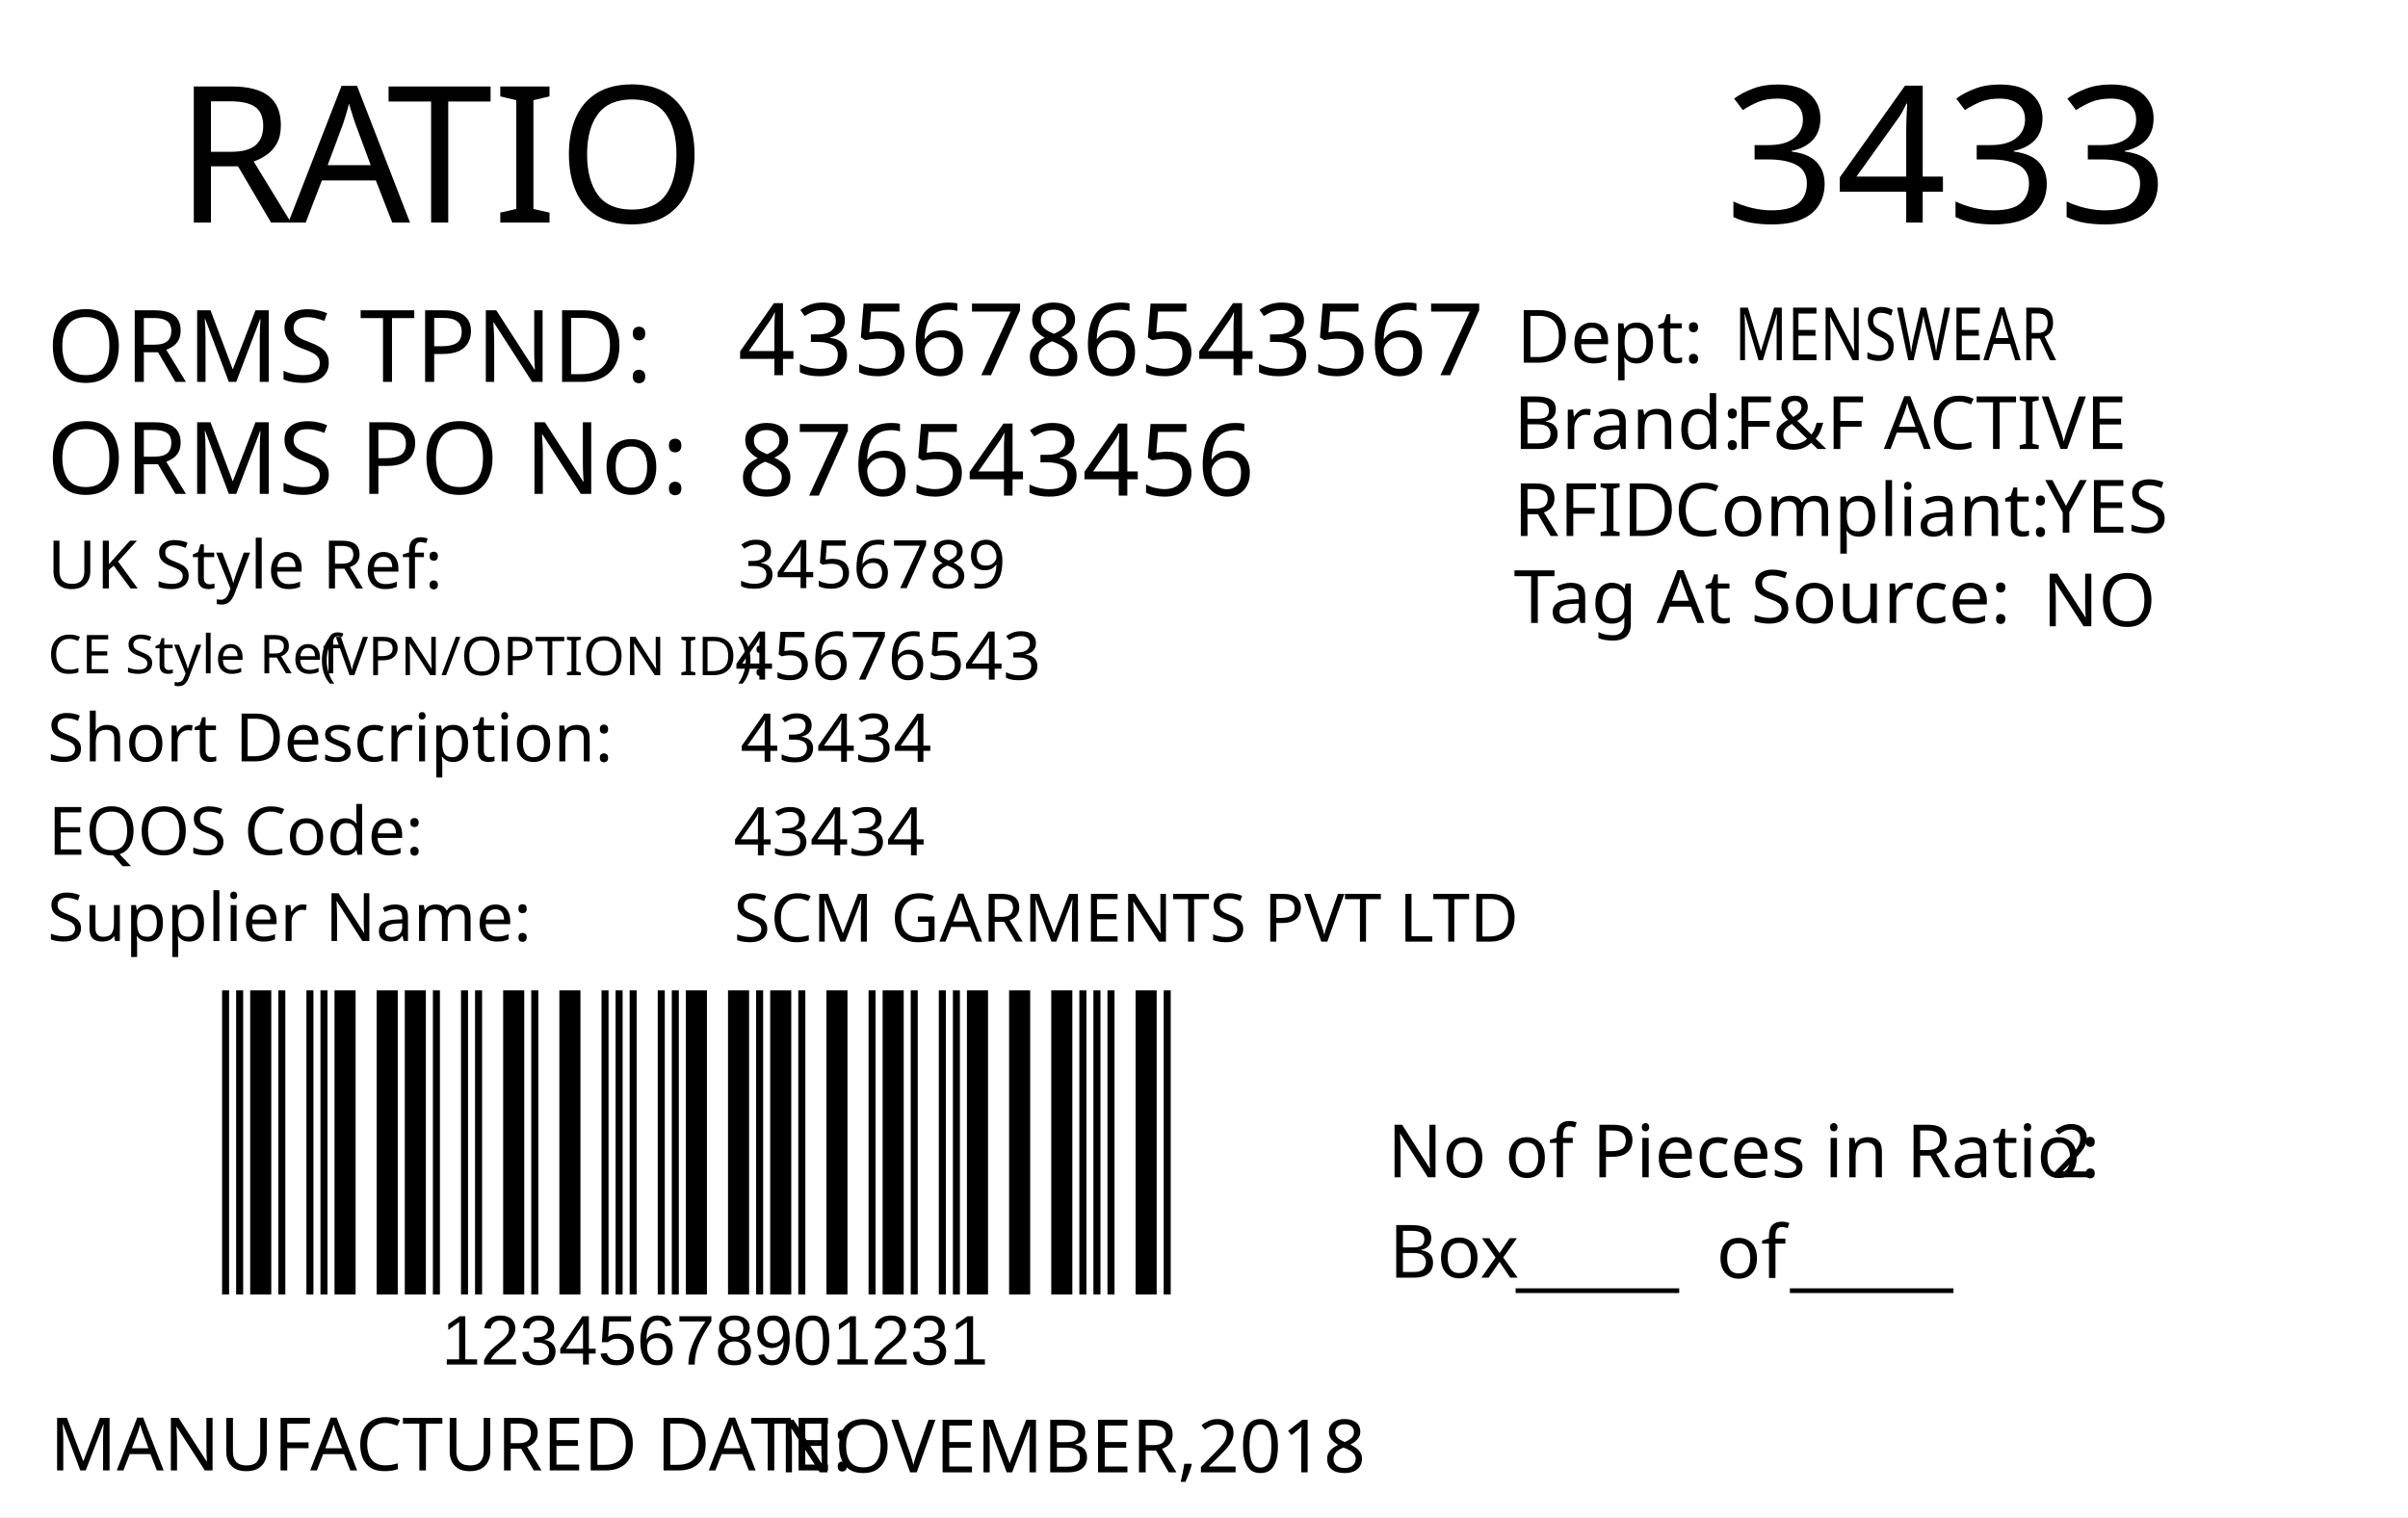
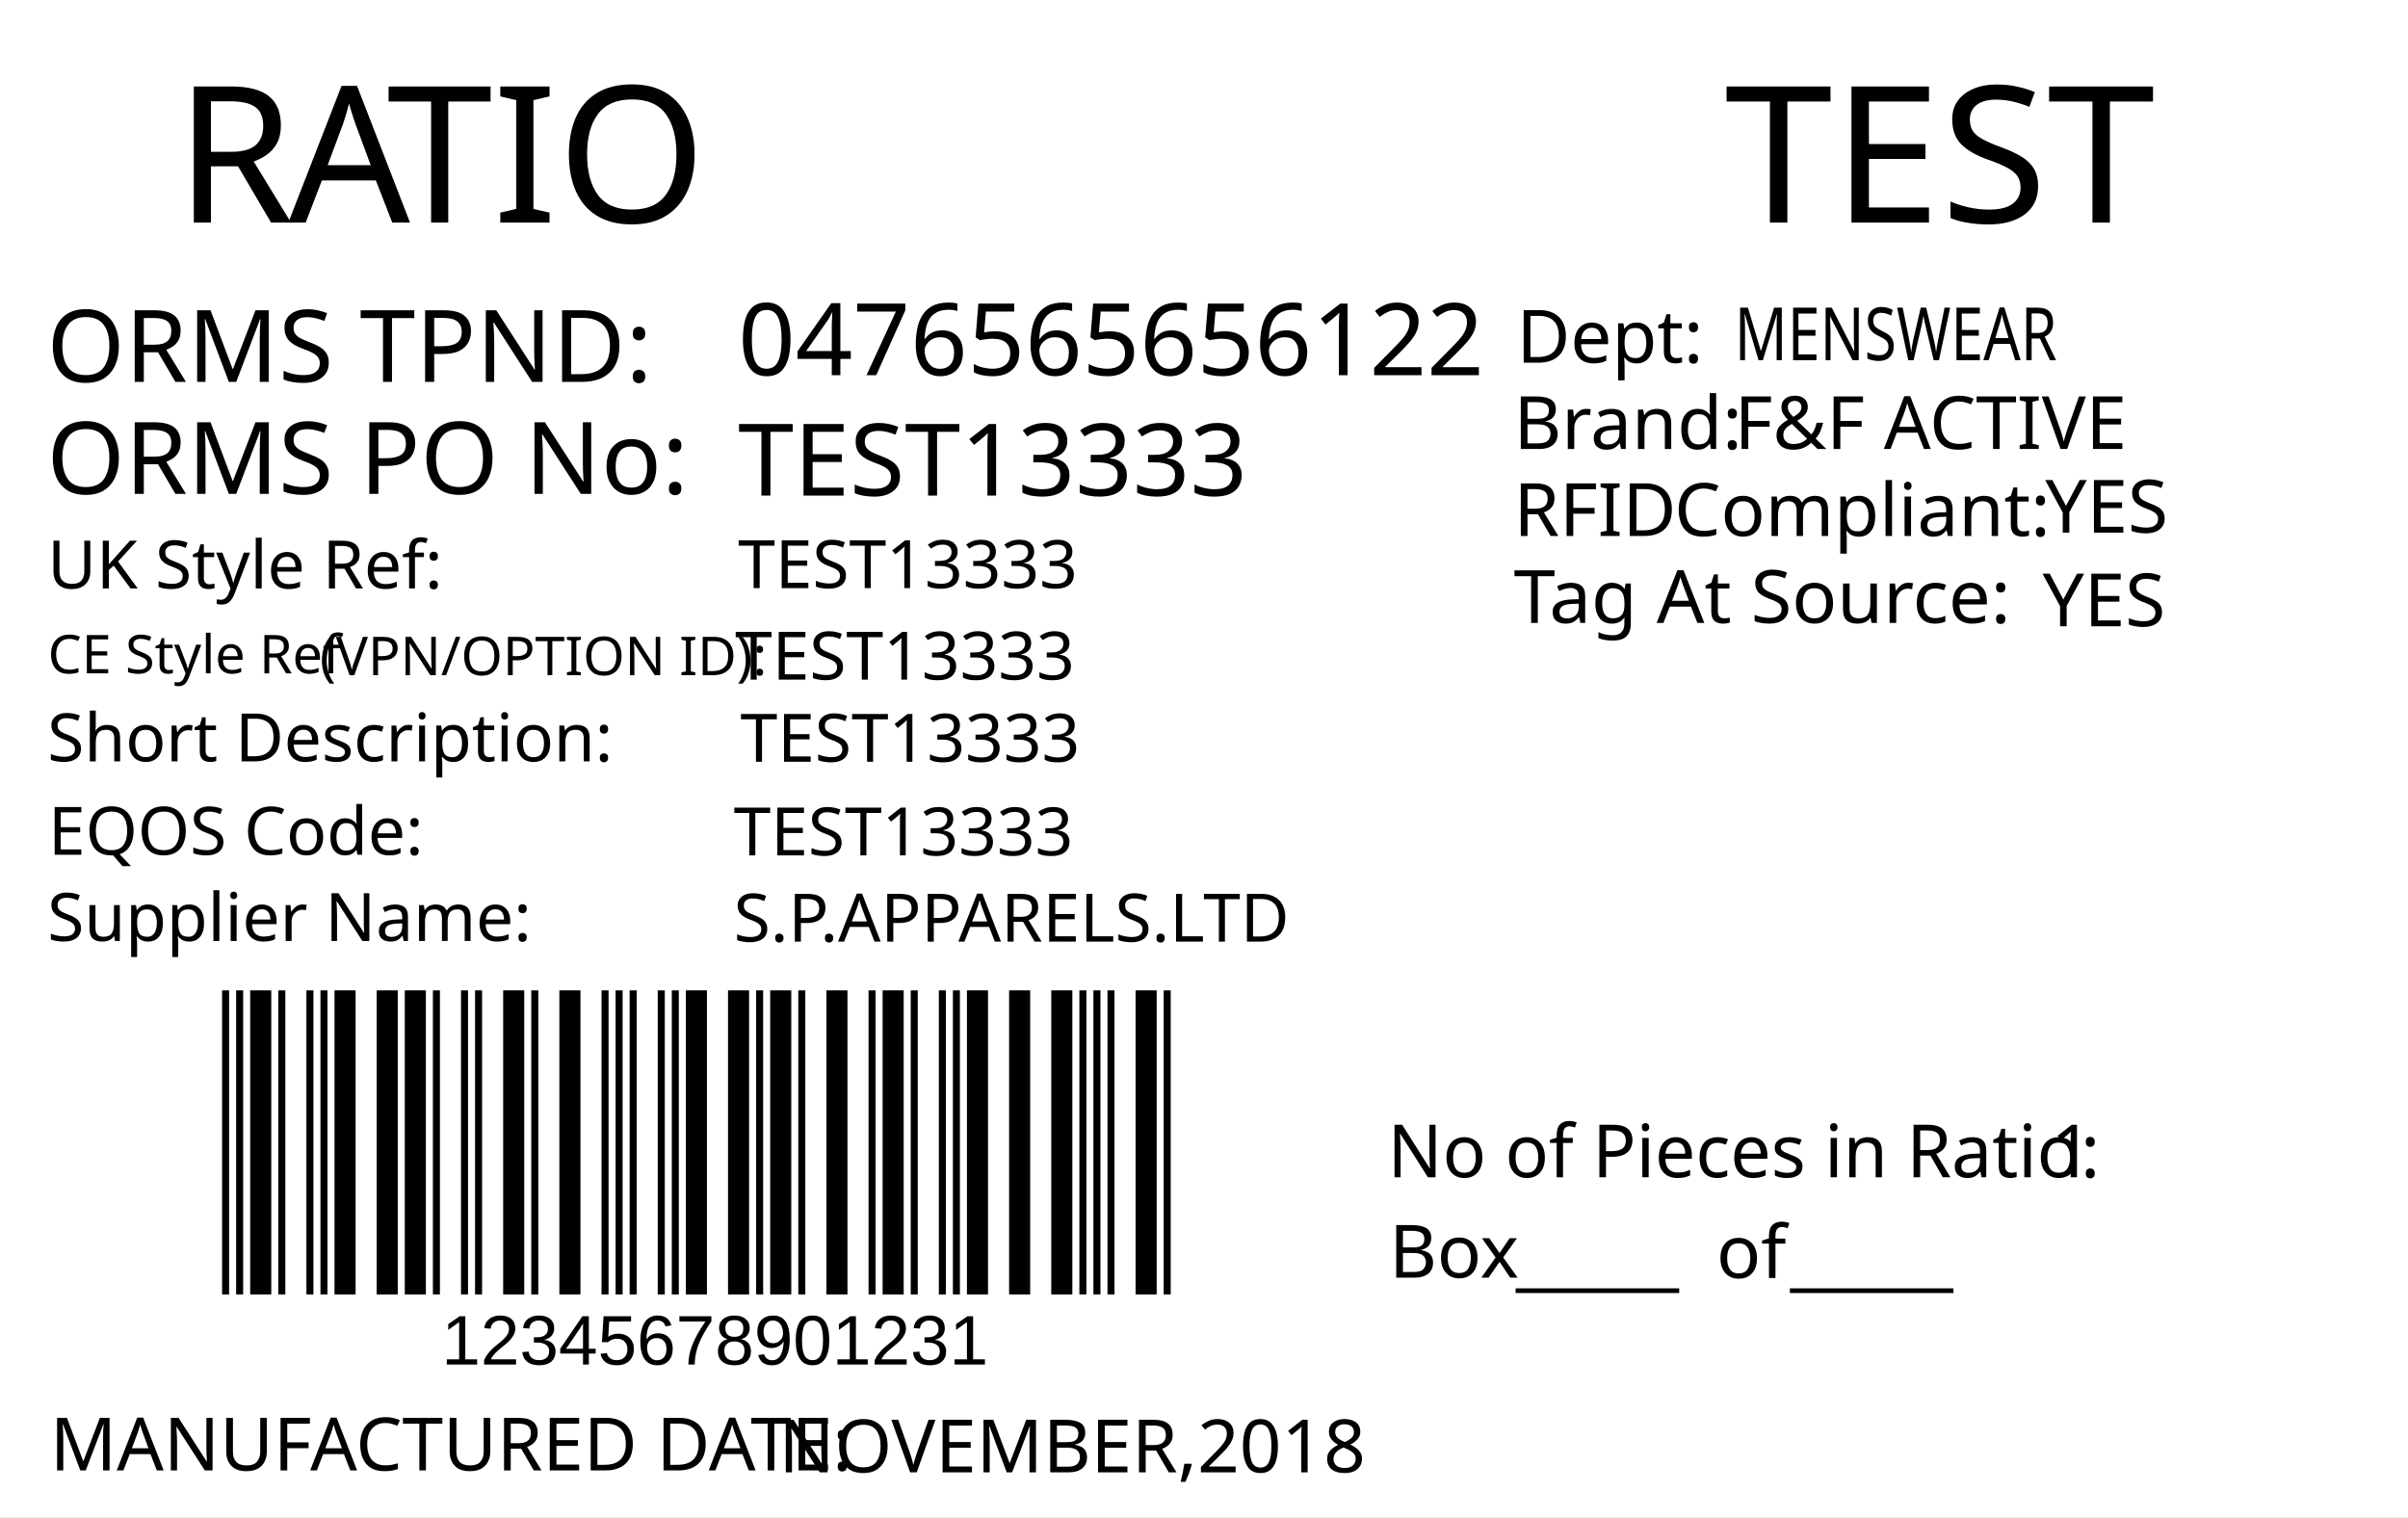
<svg xmlns="http://www.w3.org/2000/svg" version="1.1" id="Layer_1" x="0px" y="0px" viewBox="0 0 360 226.8" style="enable-background:new 0 0 360 226.8;" xml:space="preserve">
  <g>
    <rect y="0" style="fill:#FFFFFF;" width="360" height="226.8" />
  </g>
  <g>
    <text transform="matrix(1 0 0 1 26.2101 33.2706)" style="fill:#010101; font-family:'FranklinGothicBT-RomanCondensed', FrankGoth Cn BT; font-size:28.5px;">R</text>
    <text transform="matrix(1 0 0 1 43.1101 33.2706)" style="fill:#010101; font-family:'FranklinGothicBT-RomanCondensed', FrankGoth Cn BT; font-size:28.5px;">A</text>
    <text transform="matrix(1 0 0 1 57.8101 33.2706)" style="fill:#010101; font-family:'FranklinGothicBT-RomanCondensed', FrankGoth Cn BT; font-size:28.5px;">TIO</text>
  </g>
  <text transform="matrix(0.9824 0 0 1 207.4434 176.0099)" style="fill:#010101; font-family:'FranklinGothicBT-RomanCondensed', FrankGoth Cn BT; font-size:11px;">No of Pieces in Ratio:</text>
  <text transform="matrix(1 0 0 1 207.6777 191.0099)" style="fill:#010101; font-family:'FranklinGothicBT-RomanCondensed', FrankGoth Cn BT; font-size:11px;">Box</text>
-   <text transform="matrix(0.9824 0 0 1 306.6689 176.0099)" style="fill:#010101; font-family:'FranklinGothicBT-RomanCondensed', FrankGoth Cn BT; font-size:11px;" id="pieces_in_ratio">2</text>
-   <text transform="matrix(1.0186 0 0 1 257.8419 33.272)" style="font-family:'FranklinGothicBT-RomanCondensed', FrankGoth Cn BT; font-size:28.5px;" id="season_code">3433</text>
+   <text transform="matrix(0.9824 0 0 1 306.6689 176.0099)" style="fill:#010101; font-family:'FranklinGothicBT-RomanCondensed', FrankGoth Cn BT; font-size:11px;" id="pieces_in_ratio">1</text>
+   <text transform="matrix(1.0186 0 0 1 257.8419 33.272)" style="font-family:'FranklinGothicBT-RomanCondensed', FrankGoth Cn BT; font-size:28.5px;" id="season_code">TEST</text>
  <g width="391" height="178" transform="matrix(0.3625 0 0 0.2548 30 129.001)" id="barcode">
    <svg id="ean-13" width="408.900px" height="328.02px" x="0px" y="0px" viewBox="0 0 463 222" version="1.1" font-size="30px" font-family="frankgothcnbt" style="transform: translate(0px, 0px);">
      <rect x="0" y="0" width="463" height="222" style="fill:#ffffff;" />
      <g transform="translate(10, 10)" style="fill:#000000;">
        <rect x="0" y="0" width="3.281" height="202" />
        <rect x="6.563" y="0" width="3.281" height="202" />
        <rect x="13.126" y="0" width="9.844" height="202" />
        <rect x="26.252" y="0" width="3.281" height="202" />
        <rect x="39.378" y="0" width="3.281" height="202" />
        <rect x="45.941" y="0" width="3.281" height="202" />
        <rect x="52.504" y="0" width="9.844" height="202" />
        <rect x="72.193" y="0" width="9.844" height="202" />
        <rect x="85.318" y="0" width="9.844" height="202" />
        <rect x="98.444" y="0" width="3.281" height="202" />
        <rect x="111.57" y="0" width="3.281" height="202" />
        <rect x="118.133" y="0" width="3.281" height="202" />
        <rect x="131.259" y="0" width="9.844" height="202" />
        <rect x="144.385" y="0" width="3.281" height="202" />
        <rect x="157.511" y="0" width="9.844" height="202" />
        <rect x="177.2" y="0" width="3.281" height="202" />
        <rect x="183.763" y="0" width="3.281" height="202" />
        <rect x="190.326" y="0" width="3.281" height="202" />
        <rect x="203.452" y="0" width="3.281" height="202" />
        <rect x="210.015" y="0" width="3.281" height="202" />
        <rect x="216.578" y="0" width="9.844" height="202" />
        <rect x="236.267" y="0" width="9.844" height="202" />
        <rect x="249.392" y="0" width="3.281" height="202" />
        <rect x="255.955" y="0" width="9.844" height="202" />
        <rect x="269.081" y="0" width="3.281" height="202" />
        <rect x="282.207" y="0" width="9.844" height="202" />
        <rect x="301.896" y="0" width="3.281" height="202" />
        <rect x="308.459" y="0" width="9.844" height="202" />
        <rect x="321.585" y="0" width="3.281" height="202" />
        <rect x="334.711" y="0" width="3.281" height="202" />
        <rect x="341.274" y="0" width="3.281" height="202" />
        <rect x="347.837" y="0" width="9.844" height="202" />
        <rect x="367.526" y="0" width="9.844" height="202" />
        <rect x="387.215" y="0" width="9.844" height="202" />
        <rect x="400.341" y="0" width="3.281" height="202" />
        <rect x="406.904" y="0" width="3.281" height="202" />
        <rect x="413.466" y="0" width="3.281" height="202" />
        <rect x="426.592" y="0" width="9.844" height="202" />
        <rect x="439.718" y="0" width="3.281" height="202" />
      </g>
    </svg>
  </g>
  <text transform="matrix(1 0 0 1 226.6045 191.6242)" style="font-family:'FranklinGothicBT-RomanCondensed', FrankGoth Cn BT; font-size:11px;">_____</text>
  <text transform="matrix(1 0 0 1 267.6045 191.6242)" style="font-family:'FranklinGothicBT-RomanCondensed', FrankGoth Cn BT; font-size:11px;">_____</text>
  <text transform="matrix(1 0 0 1 256.6045 191.0617)" style="font-family:'FranklinGothicBT-RomanCondensed', FrankGoth Cn BT; font-size:11px;">of</text>
  <text transform="matrix(1 0 0 1 66 204.0012)" style="font-family:Myriad, Myriad Roman, Arial, sans-serif; font-size:10.5px;" id="barcode_number">12345678901231</text>
  <text transform="matrix(1 0 0 1 6.9752 57.0918)" style="fill:#010101; font-family:'FranklinGothicBT-RomanCondensed', FrankGoth Cn BT; font-size:15px;">ORMS TPND: </text>
-   <text id="tpnd" transform="matrix(1 0 0 1 110.337 56.0918)" style="fill:#010101; font-family:'FranklinGothicBT-RomanCondensed', FrankGoth Cn BT; font-size:15px;">4356786543567</text>
-   <text id="po_number" transform="matrix(1 0 0 1 110.337 74.0918)" style="fill:#010101; font-family:'FranklinGothicBT-RomanCondensed', FrankGoth Cn BT; font-size:15px;">876543456</text>
+   <text id="tpnd" transform="matrix(1 0 0 1 110.337 56.0918)" style="fill:#010101; font-family:'FranklinGothicBT-RomanCondensed', FrankGoth Cn BT; font-size:15px;">0476565656122</text>
+   <text id="po_number" transform="matrix(1 0 0 1 110.337 74.0918)" style="fill:#010101; font-family:'FranklinGothicBT-RomanCondensed', FrankGoth Cn BT; font-size:15px;">TEST13333</text>
  <text transform="matrix(1 0 0 1 6.9752 73.8329)" style="fill:#010101; font-family:'FranklinGothicBT-RomanCondensed', FrankGoth Cn BT; font-size:15px;">ORMS PO No: </text>
  <text transform="matrix(1 0 0 1 226.301 67.1268)" style="fill:#010101; font-family:'FranklinGothicBT-RomanCondensed', FrankGoth Cn BT; font-size:11px;">Brand: </text>
  <text id="brand" transform="matrix(1 0 0 1 259.3065 67.1268)" style="font-family:'FranklinGothicBT-RomanCondensed', FrankGoth Cn BT; font-size:11px;">F&amp;F ACTIVE</text>
  <text id="rfid" transform="matrix(1 0 0 1 305.7588 79.6275)" style="fill:#010101; font-family:'FranklinGothicBT-RomanCondensed', FrankGoth Cn BT; font-size:11px;">YES</text>
-   <text id="tag_at_source" transform="matrix(1 0 0 1 305.3614 93.6278)" style="fill:#010101; font-family:'FranklinGothicBT-RomanCondensed', FrankGoth Cn BT; font-size:11px;">NO</text>
+   <text id="tag_at_source" transform="matrix(1 0 0 1 305.3614 93.6278)" style="fill:#010101; font-family:'FranklinGothicBT-RomanCondensed', FrankGoth Cn BT; font-size:11px;">YES</text>
  <g>
    <text transform="matrix(1 0 0 1 226.3014 80.1265)" style="fill:#010101; font-family:'FranklinGothicBT-RomanCondensed', FrankGoth Cn BT; font-size:11px;">RFID </text>
    <text transform="matrix(1 0 0 1 250.3014 80.1265)" style="fill:#010101; font-family:'FranklinGothicBT-RomanCondensed', FrankGoth Cn BT; font-size:11px;">Compliant:</text>
  </g>
  <text transform="matrix(1.0159 0 0 1 226.3023 93.126)" style="fill:#010101; font-family:'FranklinGothicBT-RomanCondensed', FrankGoth Cn BT; font-size:11px;">Tag At Source:</text>
  <text transform="matrix(1 0 0 1 226.7367 54.2236)" style="font-family:'FranklinGothicBT-RomanCondensed', FrankGoth Cn BT; font-size:11px;">Dept:</text>
  <text transform="matrix(0.7943 0 0 1 259.3072 53.8575)" style="font-family:'FranklinGothicBT-RomanCondensed', FrankGoth Cn BT; font-size:11px;" id="department">MENSWEAR</text>
  <text transform="matrix(1 0 0 1 7.4746 219.8343)" style="fill:#010101; font-family:'FranklinGothicBT-RomanCondensed', FrankGoth Cn BT; font-size:11px;">MANUFACTURED DATE: </text>
  <text transform="matrix(1 0 0 1 116.4166 220.1177)" style="fill:#010101; font-family:'FranklinGothicBT-RomanCondensed', FrankGoth Cn BT; font-size:11px;" id="manufactured_date">NOVEMBER,2018</text>
  <text transform="matrix(1 0 0 1 7.0915 87.9772)" style="fill:#010101; font-family:'FranklinGothicBT-RomanCondensed', FrankGoth Cn BT; font-size:10px;">UK Style Ref:</text>
  <text transform="matrix(1 0 0 1 60.5915 87.9772)" style="fill:#010101; font-family:'FranklinGothicBT-RomanCondensed', FrankGoth Cn BT; font-size:10px; letter-spacing:43;"> </text>
  <text transform="matrix(1 0 0 1 106.3915 87.9772)" style="fill:#010101; font-family:'FranklinGothicBT-RomanCondensed', FrankGoth Cn BT; font-size:10px;"> </text>
  <text transform="matrix(1 0 0 1 47.8127 100.9358)" style="font-family:'FranklinGothicBT-RomanCondensed', FrankGoth Cn BT; font-size:8px;">(VPN/OPTION ID): </text>
  <text transform="matrix(1 0 0 1 7.1484 100.6662)" style="font-family:'FranklinGothicBT-RomanCondensed', FrankGoth Cn BT; font-size:8px;">CE Style Ref</text>
  <text transform="matrix(1 0 0 1 7.0915 113.8258)" style="fill:#010101; font-family:'FranklinGothicBT-RomanCondensed', FrankGoth Cn BT; font-size:10px;">Short Description:</text>
  <text transform="matrix(1 0 0 1 81.3915 113.8258)" style="fill:#010101; font-family:'FranklinGothicBT-RomanCondensed', FrankGoth Cn BT; font-size:10px; letter-spacing:5;"> </text>
  <text transform="matrix(1 0 0 1 90.1915 113.8258)" style="fill:#010101; font-family:'FranklinGothicBT-RomanCondensed', FrankGoth Cn BT; font-size:10px;"> </text>
  <text transform="matrix(1 0 0 1 7.2047 127.7898)" style="fill:#010101; font-family:'FranklinGothicBT-RomanCondensed', FrankGoth Cn BT; font-size:10px;">EQOS Code:</text>
  <text transform="matrix(1 0 0 1 56.0047 127.7898)" style="fill:#010101; font-family:'FranklinGothicBT-RomanCondensed', FrankGoth Cn BT; font-size:10px; letter-spacing:21;"> </text>
  <text transform="matrix(1 0 0 1 79.8047 127.7898)" style="fill:#010101; font-family:'FranklinGothicBT-RomanCondensed', FrankGoth Cn BT; font-size:10px;"> </text>
  <text transform="matrix(1 0 0 1 7.0915 140.6738)" style="fill:#010101; font-family:'FranklinGothicBT-RomanCondensed', FrankGoth Cn BT; font-size:10px;">Supplier Name:</text>
  <text transform="matrix(1 0 0 1 68.9915 140.6738)" style="fill:#010101; font-family:'FranklinGothicBT-RomanCondensed', FrankGoth Cn BT; font-size:10px; letter-spacing:18;"> </text>
  <text transform="matrix(1 0 0 1 89.9915 140.6738)" style="fill:#010101; font-family:'FranklinGothicBT-RomanCondensed', FrankGoth Cn BT; font-size:10px;"> </text>
-   <text id="uk_style" transform="matrix(1 0 0 1 110.3394 87.9231)" style="fill:#010101; font-family:'FranklinGothicBT-RomanCondensed', FrankGoth Cn BT; font-size:10px;">3456789</text>
-   <text id="ce_style" transform="matrix(1 0 0 1 109.8976 101.6034)" style="fill:#010101; font-family:'FranklinGothicBT-RomanCondensed', FrankGoth Cn BT; font-size:10px;">45676543</text>
-   <text id="eqos" transform="matrix(1 0 0 1 109.6879 127.8833)" style="fill:#010101; font-family:'FranklinGothicBT-RomanCondensed', FrankGoth Cn BT; font-size:10px;">43434</text>
-   <text id="supplier" transform="matrix(1 0 0 1 109.6879 140.7748)" style="fill:#010101; font-family:'FranklinGothicBT-RomanCondensed', FrankGoth Cn BT; font-size:10px;">SCM GARMENTS PVT LTD</text>
-   <text id="description" transform="matrix(1 0 0 1 110.6874 113.8823)" style="fill:#010101; font-family:'FranklinGothicBT-RomanCondensed', FrankGoth Cn BT; font-size:10px;">43434</text>
+   <text id="uk_style" transform="matrix(1 0 0 1 110.3394 87.9231)" style="fill:#010101; font-family:'FranklinGothicBT-RomanCondensed', FrankGoth Cn BT; font-size:10px;">TEST13333</text>
+   <text id="ce_style" transform="matrix(1 0 0 1 109.8976 101.6034)" style="fill:#010101; font-family:'FranklinGothicBT-RomanCondensed', FrankGoth Cn BT; font-size:10px;">TEST13333</text>
+   <text id="eqos" transform="matrix(1 0 0 1 109.6879 127.8833)" style="fill:#010101; font-family:'FranklinGothicBT-RomanCondensed', FrankGoth Cn BT; font-size:10px;">TEST13333</text>
+   <text id="supplier" transform="matrix(1 0 0 1 109.6879 140.7748)" style="fill:#010101; font-family:'FranklinGothicBT-RomanCondensed', FrankGoth Cn BT; font-size:10px;">S.P.APPARELS.LTD</text>
+   <text id="description" transform="matrix(1 0 0 1 110.6874 113.8823)" style="fill:#010101; font-family:'FranklinGothicBT-RomanCondensed', FrankGoth Cn BT; font-size:10px;">TEST13333</text>
  <text transform="matrix(1 0 0 1 76.6108 162.606)" style="font-family:'FranklinGothicBT-RomanCondensed', FrankGoth Cn BT; font-size:140px;opacity: 0.1;" id="watermark" />
</svg>
